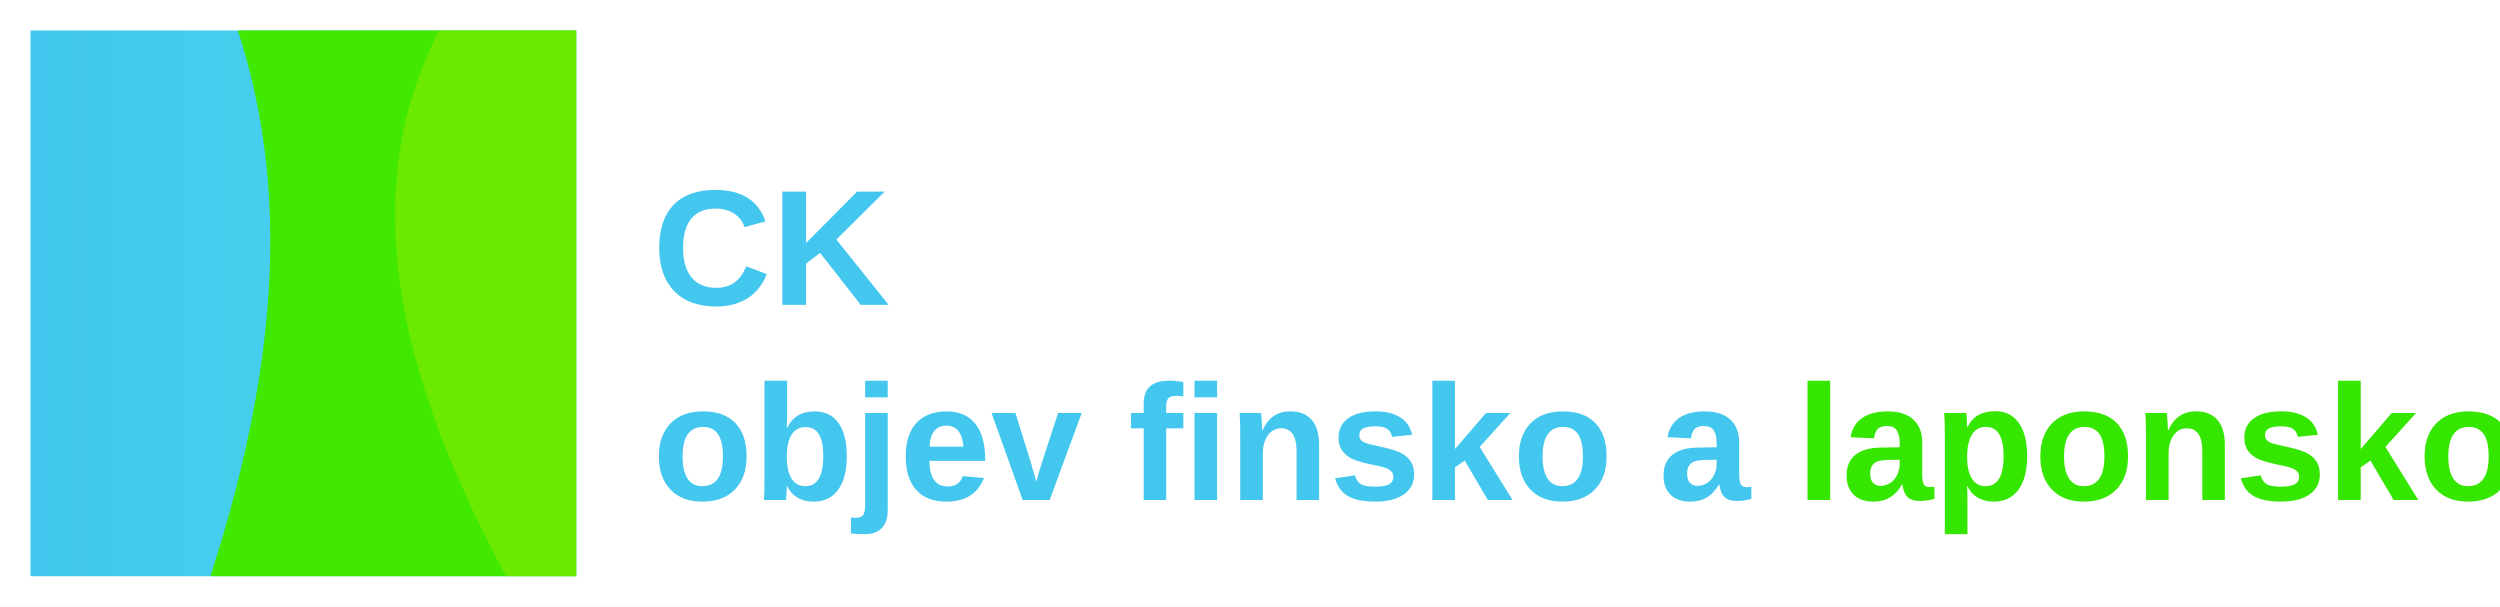
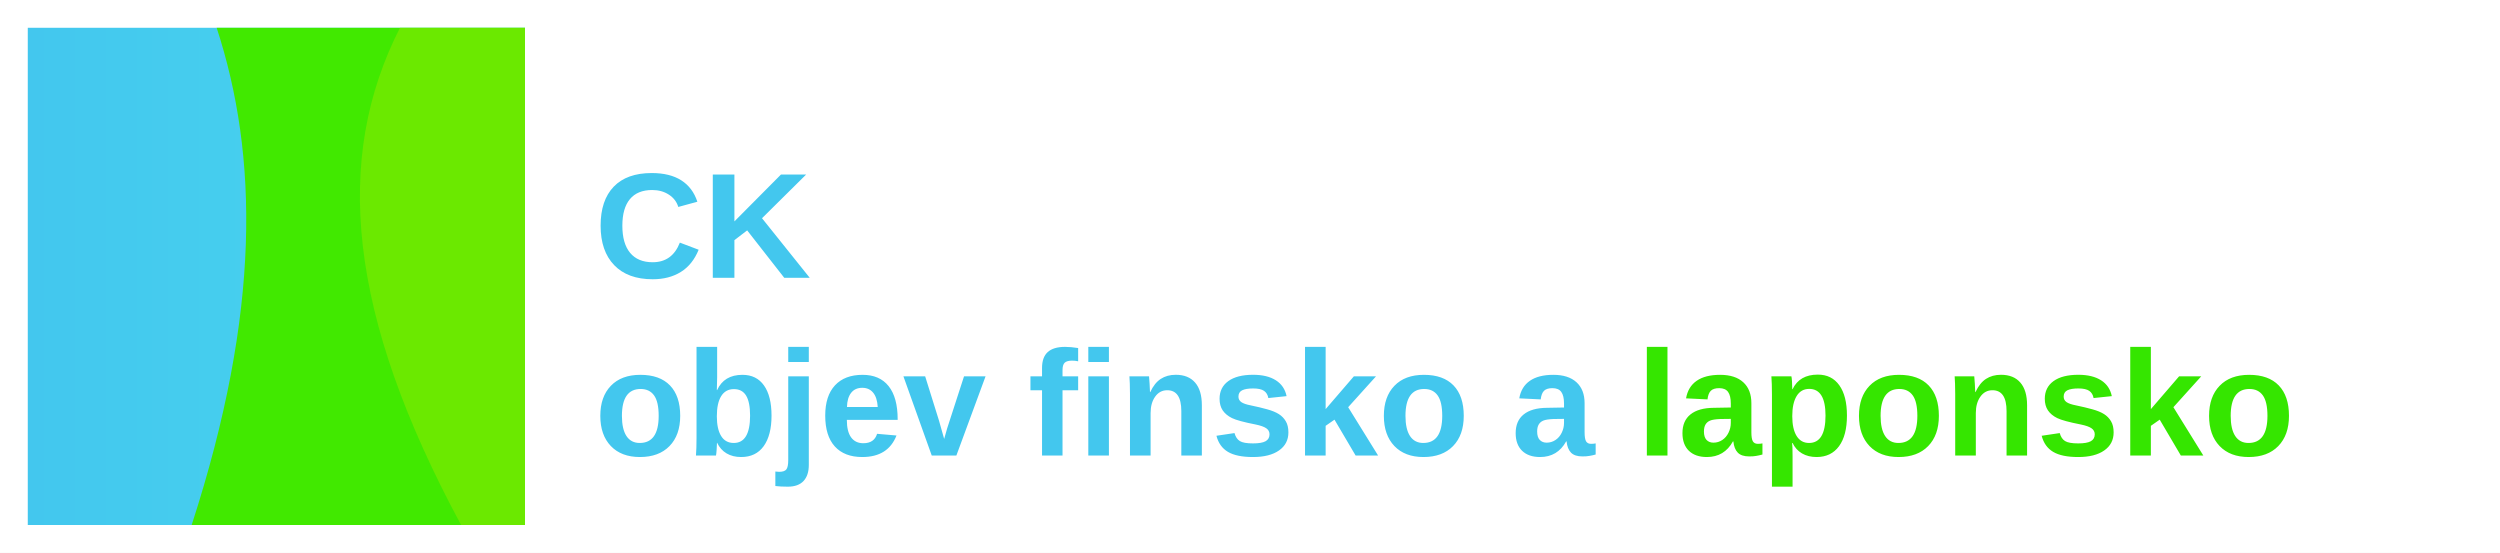
- <svg xmlns="http://www.w3.org/2000/svg" viewBox="0 0 820 199" role="img" aria-label="CK Objev Finsko a Laponsko">
+ <svg xmlns="http://www.w3.org/2000/svg" viewBox="0 0 900 199" role="img" aria-label="CK Objev Finsko a Laponsko">
  <defs>
    <linearGradient id="blue" x1="0" y1="0" x2="1" y2="0">
      <stop offset="0" stop-color="#43c7ee" />
      <stop offset="1" stop-color="#49d7ee" />
    </linearGradient>
  </defs>
-   <rect width="820" height="199" fill="#fff" />
+   <rect width="900" height="199" fill="#fff" />
  <rect x="10" y="10" width="179" height="179" fill="url(#blue)" />
  <path d="M78 10 C93 56 94 112 69 189 L189 189 L189 10 Z" fill="#41e900" />
  <path d="M144 10 C120 57 125 113 166 189 L189 189 L189 10 Z" fill="#7be900" opacity=".72" />
  <text x="214" y="100" font-family="Arial, Helvetica, sans-serif" font-size="54" font-weight="700" fill="#43c7ee">CK</text>
  <text x="214" y="164" font-family="Arial, Helvetica, sans-serif" font-size="54" font-weight="700" fill="#43c7ee">objev finsko a <tspan fill="#35e600">laponsko</tspan>
  </text>
</svg>
